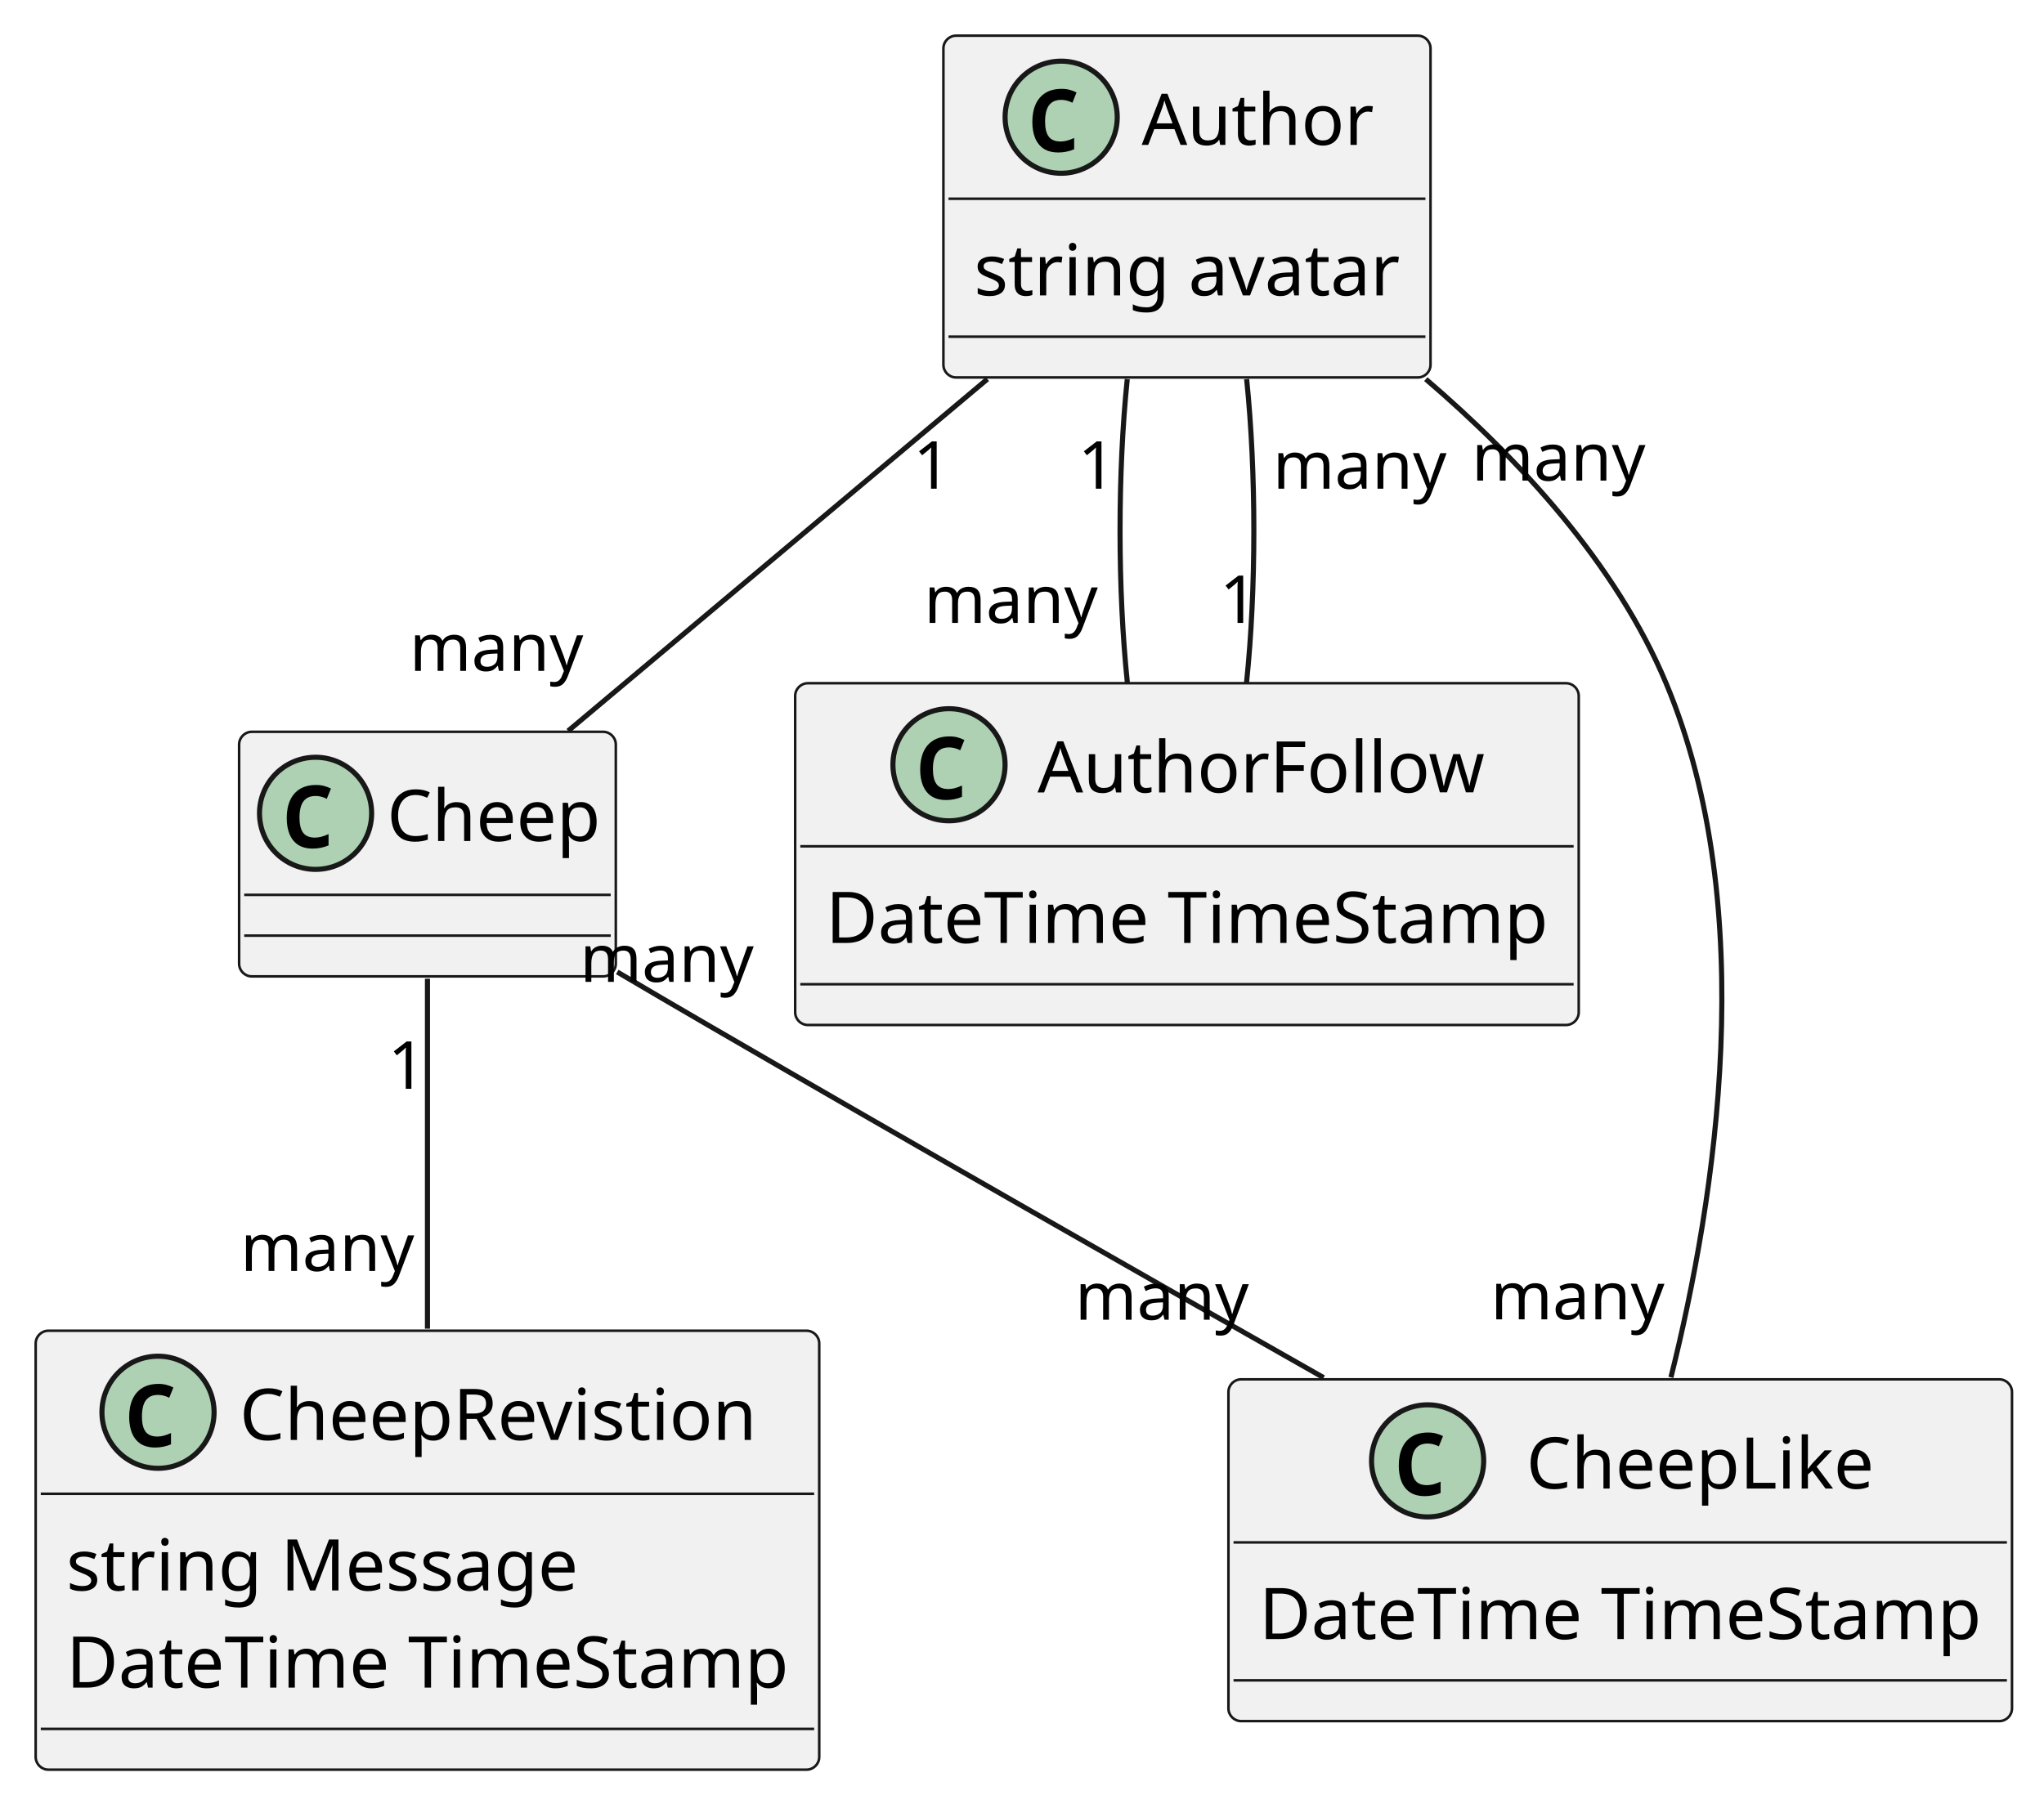
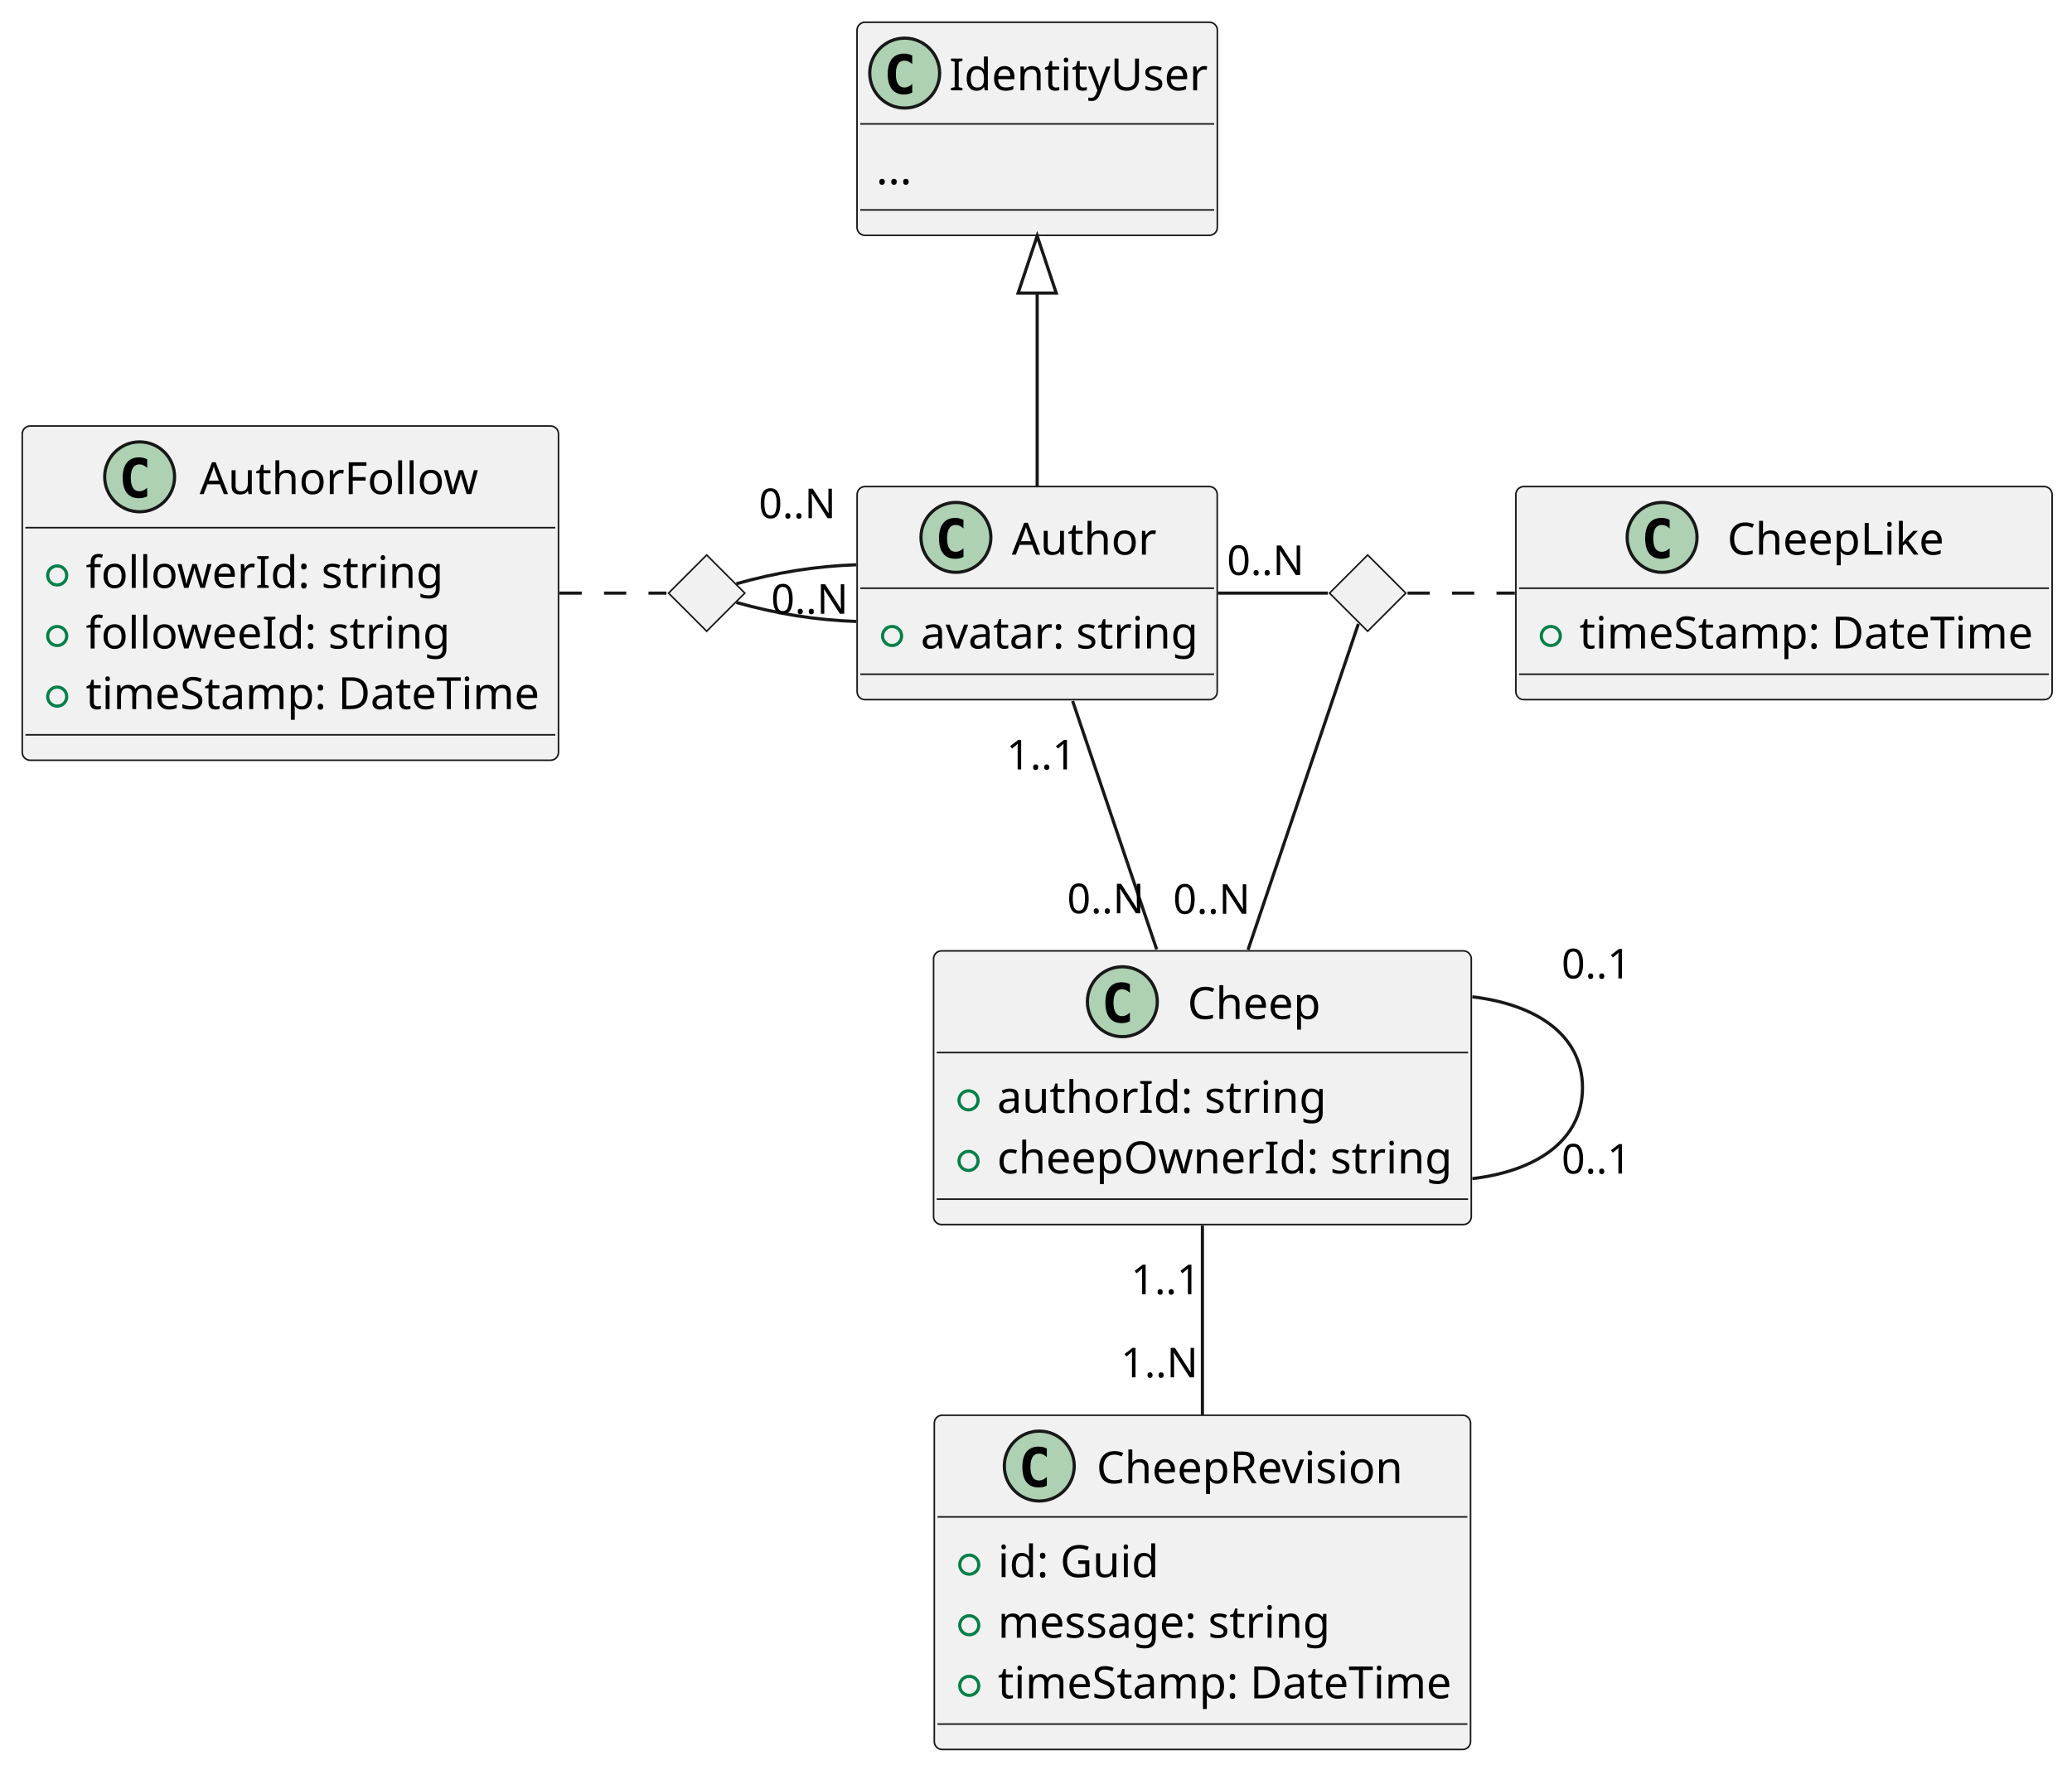
- <svg xmlns="http://www.w3.org/2000/svg" contentStyleType="text/css" height="354px" preserveAspectRatio="none" style="width:401px;height:354px;background:#FFFFFF;" version="1.1" viewBox="0 0 401 354" width="401px" zoomAndPan="magnify">
+ <svg xmlns="http://www.w3.org/2000/svg" contentStyleType="text/css" height="557px" preserveAspectRatio="none" style="width:652px;height:557px;background:#FFFFFF;" version="1.1" viewBox="0 0 652 557" width="652px" zoomAndPan="magnify">
  <defs />
  <g>
+     <g id="elem_IdentityUser">
+       <rect codeLine="1" fill="#F1F1F1" height="67.068" id="IdentityUser" rx="2.5" ry="2.5" style="stroke:#181818;stroke-width:0.5;" width="113.382" x="269.68" y="7" />
+       <ellipse cx="284.68" cy="23" fill="#ADD1B2" rx="11" ry="11" style="stroke:#181818;stroke-width:1.0;" />
+       <path d="M284.477,29.734 Q281.993,29.734 280.664,28.094 Q279.352,26.422 279.352,23.312 Q279.352,20.188 280.664,18.531 Q281.993,16.875 284.477,16.875 Q285.196,16.875 285.852,17.031 Q286.493,17.188 287.055,17.484 L287.055,20.203 Q286.696,19.859 286.399,19.672 Q286.102,19.469 285.836,19.344 Q285.524,19.203 285.211,19.141 Q284.914,19.078 284.602,19.078 Q283.274,19.078 282.586,20.141 Q281.899,21.234 281.899,23.312 Q281.899,25.406 282.586,26.469 Q283.274,27.547 284.602,27.547 Q285.243,27.547 285.836,27.266 Q286.133,27.141 286.414,26.953 Q286.711,26.75 287.055,26.422 L287.055,29.141 Q286.477,29.438 285.836,29.594 Q285.196,29.734 284.477,29.734 Z " fill="#000000" />
+       <text fill="#000000" font-family="sans-serif" font-size="14" lengthAdjust="spacing" textLength="81.382" x="298.68" y="28.432">IdentityUser</text>
+       <line style="stroke:#181818;stroke-width:0.5;" x1="270.68" x2="382.062" y1="39" y2="39" />
+       <text fill="#000000" font-family="sans-serif" font-size="14" lengthAdjust="spacing" textLength="11.256" x="275.68" y="57.966">...</text>
+       <line style="stroke:#181818;stroke-width:0.5;" x1="270.68" x2="382.062" y1="66.068" y2="66.068" />
+     </g>
    <g id="elem_Author">
-       <rect fill="#F1F1F1" height="67.068" id="Author" rx="2.5" ry="2.5" style="stroke:#181818;stroke-width:0.5;" width="95.566" x="185.08" y="7" />
-       <ellipse cx="208.184" cy="23" fill="#ADD1B2" rx="11" ry="11" style="stroke:#181818;stroke-width:1;" />
-       <path d="M207.653,29.922 Q205.903,29.922 204.763,29.188 Q203.638,28.438 203.075,27.094 Q202.528,25.734 202.528,23.938 Q202.528,21.906 203.184,20.453 Q203.841,19 205.122,18.219 Q206.403,17.438 208.278,17.438 Q209.169,17.438 209.841,17.625 Q210.513,17.797 211.2,18.141 L210.388,20.156 Q209.763,19.844 209.216,19.719 Q208.684,19.594 208.2,19.594 Q207.028,19.594 206.325,20.125 Q205.622,20.656 205.325,21.609 Q205.028,22.562 205.028,23.828 Q205.028,25.844 205.747,26.812 Q206.466,27.766 208.059,27.766 Q208.653,27.766 209.278,27.609 Q209.903,27.453 210.731,27.078 L210.731,29.297 Q209.997,29.609 209.2,29.766 Q208.419,29.922 207.653,29.922 Z " fill="#000000" />
-       <text fill="#000000" font-family="sans-serif" font-size="14" lengthAdjust="spacing" textLength="45.556" x="223.985" y="28.432">Author</text>
-       <line style="stroke:#181818;stroke-width:0.5;" x1="186.08" x2="279.646" y1="39" y2="39" />
-       <text fill="#000000" font-family="sans-serif" font-size="14" lengthAdjust="spacing" textLength="83.566" x="191.08" y="57.966">string avatar</text>
-       <line style="stroke:#181818;stroke-width:0.5;" x1="186.08" x2="279.646" y1="66.068" y2="66.068" />
+       <rect codeLine="5" fill="#F1F1F1" height="67.068" id="Author" rx="2.5" ry="2.5" style="stroke:#181818;stroke-width:0.5;" width="113.318" x="269.71" y="153.13" />
+       <ellipse cx="300.803" cy="169.13" fill="#ADD1B2" rx="11" ry="11" style="stroke:#181818;stroke-width:1.0;" />
+       <path d="M300.6,175.864 Q298.115,175.864 296.787,174.224 Q295.475,172.552 295.475,169.442 Q295.475,166.317 296.787,164.661 Q298.115,163.005 300.6,163.005 Q301.318,163.005 301.975,163.161 Q302.615,163.317 303.178,163.614 L303.178,166.333 Q302.818,165.989 302.522,165.802 Q302.225,165.599 301.959,165.474 Q301.647,165.333 301.334,165.271 Q301.037,165.208 300.725,165.208 Q299.397,165.208 298.709,166.271 Q298.022,167.364 298.022,169.442 Q298.022,171.536 298.709,172.599 Q299.397,173.677 300.725,173.677 Q301.365,173.677 301.959,173.396 Q302.256,173.271 302.537,173.083 Q302.834,172.88 303.178,172.552 L303.178,175.271 Q302.6,175.567 301.959,175.724 Q301.318,175.864 300.6,175.864 Z " fill="#000000" />
+       <text fill="#000000" font-family="sans-serif" font-size="14" lengthAdjust="spacing" textLength="45.556" x="318.379" y="174.562">Author</text>
+       <line style="stroke:#181818;stroke-width:0.5;" x1="270.71" x2="382.028" y1="185.13" y2="185.13" />
+       <ellipse cx="280.71" cy="200.164" fill="none" rx="3" ry="3" style="stroke:#038048;stroke-width:1.0;" />
+       <text fill="#000000" font-family="sans-serif" font-size="14" lengthAdjust="spacing" textLength="87.318" x="289.71" y="204.096">avatar: string</text>
+       <line style="stroke:#181818;stroke-width:0.5;" x1="270.71" x2="382.028" y1="212.198" y2="212.198" />
+     </g>
+     <g id="elem_AuthorFollow">
+       <rect codeLine="9" fill="#F1F1F1" height="105.204" id="AuthorFollow" rx="2.5" ry="2.5" style="stroke:#181818;stroke-width:0.5;" width="168.744" x="7" y="134.07" />
+       <ellipse cx="43.939" cy="150.07" fill="#ADD1B2" rx="11" ry="11" style="stroke:#181818;stroke-width:1.0;" />
+       <path d="M43.736,156.804 Q41.252,156.804 39.924,155.164 Q38.611,153.492 38.611,150.382 Q38.611,147.257 39.924,145.601 Q41.252,143.945 43.736,143.945 Q44.455,143.945 45.111,144.101 Q45.752,144.257 46.314,144.554 L46.314,147.273 Q45.955,146.929 45.658,146.742 Q45.361,146.539 45.096,146.414 Q44.783,146.273 44.471,146.211 Q44.174,146.148 43.861,146.148 Q42.533,146.148 41.846,147.211 Q41.158,148.304 41.158,150.382 Q41.158,152.476 41.846,153.539 Q42.533,154.617 43.861,154.617 Q44.502,154.617 45.096,154.336 Q45.392,154.211 45.674,154.023 Q45.971,153.82 46.314,153.492 L46.314,156.211 Q45.736,156.507 45.096,156.664 Q44.455,156.804 43.736,156.804 Z " fill="#000000" />
+       <text fill="#000000" font-family="sans-serif" font-size="14" lengthAdjust="spacing" textLength="87.99" x="62.815" y="155.502">AuthorFollow</text>
+       <line style="stroke:#181818;stroke-width:0.5;" x1="8" x2="174.744" y1="166.07" y2="166.07" />
+       <ellipse cx="18" cy="181.104" fill="none" rx="3" ry="3" style="stroke:#038048;stroke-width:1.0;" />
+       <text fill="#000000" font-family="sans-serif" font-size="14" lengthAdjust="spacing" textLength="112.826" x="27" y="185.036">followerId: string</text>
+       <ellipse cx="18" cy="200.172" fill="none" rx="3" ry="3" style="stroke:#038048;stroke-width:1.0;" />
+       <text fill="#000000" font-family="sans-serif" font-size="14" lengthAdjust="spacing" textLength="114.94" x="27" y="204.104">followeeId: string</text>
+       <ellipse cx="18" cy="219.24" fill="none" rx="3" ry="3" style="stroke:#038048;stroke-width:1.0;" />
+       <text fill="#000000" font-family="sans-serif" font-size="14" lengthAdjust="spacing" textLength="142.744" x="27" y="223.172">timeStamp: DateTime</text>
+       <line style="stroke:#181818;stroke-width:0.5;" x1="8" x2="174.744" y1="231.274" y2="231.274" />
    </g>
    <g id="elem_Cheep">
-       <rect fill="#F1F1F1" height="48" id="Cheep" rx="2.5" ry="2.5" style="stroke:#181818;stroke-width:0.5;" width="73.902" x="46.91" y="143.6" />
-       <ellipse cx="61.91" cy="159.6" fill="#ADD1B2" rx="11" ry="11" style="stroke:#181818;stroke-width:1;" />
-       <path d="M61.379,166.522 Q59.629,166.522 58.488,165.787 Q57.363,165.037 56.801,163.694 Q56.254,162.334 56.254,160.537 Q56.254,158.506 56.91,157.053 Q57.566,155.6 58.847,154.819 Q60.129,154.037 62.004,154.037 Q62.894,154.037 63.566,154.225 Q64.238,154.397 64.926,154.741 L64.113,156.756 Q63.488,156.444 62.941,156.319 Q62.41,156.194 61.926,156.194 Q60.754,156.194 60.051,156.725 Q59.347,157.256 59.051,158.209 Q58.754,159.162 58.754,160.428 Q58.754,162.444 59.472,163.412 Q60.191,164.366 61.785,164.366 Q62.379,164.366 63.004,164.209 Q63.629,164.053 64.457,163.678 L64.457,165.897 Q63.722,166.209 62.926,166.366 Q62.144,166.522 61.379,166.522 Z " fill="#000000" />
-       <text fill="#000000" font-family="sans-serif" font-size="14" lengthAdjust="spacing" textLength="41.902" x="75.91" y="165.032">Cheep</text>
-       <line style="stroke:#181818;stroke-width:0.5;" x1="47.91" x2="119.812" y1="175.6" y2="175.6" />
-       <line style="stroke:#181818;stroke-width:0.5;" x1="47.91" x2="119.812" y1="183.6" y2="183.6" />
-     </g>
-     <g id="elem_AuthorFollow">
-       <rect fill="#F1F1F1" height="67.068" id="AuthorFollow" rx="2.5" ry="2.5" style="stroke:#181818;stroke-width:0.5;" width="153.721" x="156" y="134.07" />
-       <ellipse cx="186.179" cy="150.07" fill="#ADD1B2" rx="11" ry="11" style="stroke:#181818;stroke-width:1;" />
-       <path d="M185.648,156.992 Q183.898,156.992 182.757,156.257 Q181.632,155.507 181.07,154.164 Q180.523,152.804 180.523,151.007 Q180.523,148.976 181.179,147.523 Q181.836,146.07 183.117,145.289 Q184.398,144.507 186.273,144.507 Q187.164,144.507 187.836,144.695 Q188.507,144.867 189.195,145.211 L188.382,147.226 Q187.757,146.914 187.211,146.789 Q186.679,146.664 186.195,146.664 Q185.023,146.664 184.32,147.195 Q183.617,147.726 183.32,148.679 Q183.023,149.632 183.023,150.898 Q183.023,152.914 183.742,153.882 Q184.461,154.836 186.054,154.836 Q186.648,154.836 187.273,154.679 Q187.898,154.523 188.726,154.148 L188.726,156.367 Q187.992,156.679 187.195,156.836 Q186.414,156.992 185.648,156.992 Z " fill="#000000" />
-       <text fill="#000000" font-family="sans-serif" font-size="14" lengthAdjust="spacing" textLength="87.99" x="203.553" y="155.502">AuthorFollow</text>
-       <line style="stroke:#181818;stroke-width:0.5;" x1="157" x2="308.721" y1="166.07" y2="166.07" />
-       <text fill="#000000" font-family="sans-serif" font-size="14" lengthAdjust="spacing" textLength="141.721" x="162" y="185.036">DateTime TimeStamp</text>
-       <line style="stroke:#181818;stroke-width:0.5;" x1="157" x2="308.721" y1="193.138" y2="193.138" />
-     </g>
-     <g id="elem_CheepRevistion">
-       <rect fill="#F1F1F1" height="86.136" id="CheepRevistion" rx="2.5" ry="2.5" style="stroke:#181818;stroke-width:0.5;" width="153.721" x="7" y="261.13" />
-       <ellipse cx="30.999" cy="277.13" fill="#ADD1B2" rx="11" ry="11" style="stroke:#181818;stroke-width:1;" />
-       <path d="M30.468,284.052 Q28.718,284.052 27.577,283.317 Q26.452,282.567 25.89,281.224 Q25.343,279.864 25.343,278.067 Q25.343,276.036 25.999,274.583 Q26.655,273.13 27.936,272.349 Q29.218,271.567 31.093,271.567 Q31.983,271.567 32.655,271.755 Q33.327,271.927 34.015,272.271 L33.202,274.286 Q32.577,273.974 32.03,273.849 Q31.499,273.724 31.015,273.724 Q29.843,273.724 29.14,274.255 Q28.436,274.786 28.14,275.739 Q27.843,276.692 27.843,277.958 Q27.843,279.974 28.561,280.942 Q29.28,281.896 30.874,281.896 Q31.468,281.896 32.093,281.739 Q32.718,281.583 33.546,281.208 L33.546,283.427 Q32.812,283.739 32.015,283.896 Q31.233,284.052 30.468,284.052 Z " fill="#000000" />
-       <text fill="#000000" font-family="sans-serif" font-size="14" lengthAdjust="spacing" textLength="101.724" x="46.999" y="282.562">CheepRevistion</text>
-       <line style="stroke:#181818;stroke-width:0.5;" x1="8" x2="159.721" y1="293.13" y2="293.13" />
-       <text fill="#000000" font-family="sans-serif" font-size="14" lengthAdjust="spacing" textLength="100.422" x="13" y="312.096">string Message</text>
-       <text fill="#000000" font-family="sans-serif" font-size="14" lengthAdjust="spacing" textLength="141.721" x="13" y="331.164">DateTime TimeStamp</text>
-       <line style="stroke:#181818;stroke-width:0.5;" x1="8" x2="159.721" y1="339.266" y2="339.266" />
+       <rect codeLine="15" fill="#F1F1F1" height="86.136" id="Cheep" rx="2.5" ry="2.5" style="stroke:#181818;stroke-width:0.5;" width="169.205" x="293.77" y="299.27" />
+       <ellipse cx="353.172" cy="315.27" fill="#ADD1B2" rx="11" ry="11" style="stroke:#181818;stroke-width:1.0;" />
+       <path d="M352.969,322.004 Q350.484,322.004 349.156,320.364 Q347.844,318.692 347.844,315.582 Q347.844,312.457 349.156,310.801 Q350.484,309.145 352.969,309.145 Q353.687,309.145 354.344,309.301 Q354.984,309.457 355.547,309.754 L355.547,312.473 Q355.187,312.129 354.891,311.942 Q354.594,311.739 354.328,311.614 Q354.016,311.473 353.703,311.411 Q353.406,311.348 353.094,311.348 Q351.766,311.348 351.078,312.411 Q350.391,313.504 350.391,315.582 Q350.391,317.676 351.078,318.739 Q351.766,319.817 353.094,319.817 Q353.734,319.817 354.328,319.536 Q354.625,319.411 354.906,319.223 Q355.203,319.02 355.547,318.692 L355.547,321.411 Q354.969,321.707 354.328,321.864 Q353.687,322.004 352.969,322.004 Z " fill="#000000" />
+       <text fill="#000000" font-family="sans-serif" font-size="14" lengthAdjust="spacing" textLength="41.902" x="373.672" y="320.702">Cheep</text>
+       <line style="stroke:#181818;stroke-width:0.5;" x1="294.77" x2="461.975" y1="331.27" y2="331.27" />
+       <ellipse cx="304.77" cy="346.304" fill="none" rx="3" ry="3" style="stroke:#038048;stroke-width:1.0;" />
+       <text fill="#000000" font-family="sans-serif" font-size="14" lengthAdjust="spacing" textLength="103.628" x="313.77" y="350.236">authorId: string</text>
+       <ellipse cx="304.77" cy="365.372" fill="none" rx="3" ry="3" style="stroke:#038048;stroke-width:1.0;" />
+       <text fill="#000000" font-family="sans-serif" font-size="14" lengthAdjust="spacing" textLength="143.205" x="313.77" y="369.304">cheepOwnerId: string</text>
+       <line style="stroke:#181818;stroke-width:0.5;" x1="294.77" x2="461.975" y1="377.406" y2="377.406" />
    </g>
    <g id="elem_CheepLike">
-       <rect fill="#F1F1F1" height="67.068" id="CheepLike" rx="2.5" ry="2.5" style="stroke:#181818;stroke-width:0.5;" width="153.721" x="241" y="270.67" />
-       <ellipse cx="280.075" cy="286.67" fill="#ADD1B2" rx="11" ry="11" style="stroke:#181818;stroke-width:1;" />
-       <path d="M279.544,293.592 Q277.794,293.592 276.653,292.858 Q275.528,292.108 274.966,290.764 Q274.419,289.404 274.419,287.608 Q274.419,285.576 275.075,284.123 Q275.731,282.67 277.012,281.889 Q278.294,281.108 280.169,281.108 Q281.059,281.108 281.731,281.295 Q282.403,281.467 283.091,281.811 L282.278,283.826 Q281.653,283.514 281.106,283.389 Q280.575,283.264 280.091,283.264 Q278.919,283.264 278.216,283.795 Q277.512,284.326 277.216,285.279 Q276.919,286.233 276.919,287.498 Q276.919,289.514 277.637,290.483 Q278.356,291.436 279.95,291.436 Q280.544,291.436 281.169,291.279 Q281.794,291.123 282.622,290.748 L282.622,292.967 Q281.887,293.279 281.091,293.436 Q280.309,293.592 279.544,293.592 Z " fill="#000000" />
-       <text fill="#000000" font-family="sans-serif" font-size="14" lengthAdjust="spacing" textLength="68.222" x="299.425" y="292.102">CheepLike</text>
-       <line style="stroke:#181818;stroke-width:0.5;" x1="242" x2="393.721" y1="302.67" y2="302.67" />
-       <text fill="#000000" font-family="sans-serif" font-size="14" lengthAdjust="spacing" textLength="141.721" x="247" y="321.636">DateTime TimeStamp</text>
-       <line style="stroke:#181818;stroke-width:0.5;" x1="242" x2="393.721" y1="329.738" y2="329.738" />
+       <rect codeLine="20" fill="#F1F1F1" height="67.068" id="CheepLike" rx="2.5" ry="2.5" style="stroke:#181818;stroke-width:0.5;" width="168.744" x="477" y="153.13" />
+       <ellipse cx="523.011" cy="169.13" fill="#ADD1B2" rx="11" ry="11" style="stroke:#181818;stroke-width:1.0;" />
+       <path d="M522.808,175.864 Q520.323,175.864 518.995,174.224 Q517.683,172.552 517.683,169.442 Q517.683,166.317 518.995,164.661 Q520.323,163.005 522.808,163.005 Q523.527,163.005 524.183,163.161 Q524.823,163.317 525.386,163.614 L525.386,166.333 Q525.027,165.989 524.73,165.802 Q524.433,165.599 524.167,165.474 Q523.855,165.333 523.542,165.271 Q523.245,165.208 522.933,165.208 Q521.605,165.208 520.917,166.271 Q520.23,167.364 520.23,169.442 Q520.23,171.536 520.917,172.599 Q521.605,173.677 522.933,173.677 Q523.573,173.677 524.167,173.396 Q524.464,173.271 524.745,173.083 Q525.042,172.88 525.386,172.552 L525.386,175.271 Q524.808,175.567 524.167,175.724 Q523.527,175.864 522.808,175.864 Z " fill="#000000" />
+       <text fill="#000000" font-family="sans-serif" font-size="14" lengthAdjust="spacing" textLength="68.222" x="543.511" y="174.562">CheepLike</text>
+       <line style="stroke:#181818;stroke-width:0.5;" x1="478" x2="644.744" y1="185.13" y2="185.13" />
+       <ellipse cx="488" cy="200.164" fill="none" rx="3" ry="3" style="stroke:#038048;stroke-width:1.0;" />
+       <text fill="#000000" font-family="sans-serif" font-size="14" lengthAdjust="spacing" textLength="142.744" x="497" y="204.096">timeStamp: DateTime</text>
+       <line style="stroke:#181818;stroke-width:0.5;" x1="478" x2="644.744" y1="212.198" y2="212.198" />
+     </g>
+     <g id="elem_CheepRevision">
+       <rect codeLine="24" fill="#F1F1F1" height="105.204" id="CheepRevision" rx="2.5" ry="2.5" style="stroke:#181818;stroke-width:0.5;" width="168.744" x="294" y="445.41" />
+       <ellipse cx="327.033" cy="461.41" fill="#ADD1B2" rx="11" ry="11" style="stroke:#181818;stroke-width:1.0;" />
+       <path d="M326.83,468.144 Q324.346,468.144 323.018,466.504 Q321.705,464.832 321.705,461.723 Q321.705,458.598 323.018,456.941 Q324.346,455.285 326.83,455.285 Q327.549,455.285 328.205,455.441 Q328.846,455.598 329.408,455.894 L329.408,458.613 Q329.049,458.269 328.752,458.082 Q328.455,457.879 328.19,457.754 Q327.877,457.613 327.565,457.551 Q327.268,457.488 326.955,457.488 Q325.627,457.488 324.94,458.551 Q324.252,459.644 324.252,461.723 Q324.252,463.816 324.94,464.879 Q325.627,465.957 326.955,465.957 Q327.596,465.957 328.19,465.676 Q328.486,465.551 328.768,465.363 Q329.065,465.16 329.408,464.832 L329.408,467.551 Q328.83,467.848 328.19,468.004 Q327.549,468.144 326.83,468.144 Z " fill="#000000" />
+       <text fill="#000000" font-family="sans-serif" font-size="14" lengthAdjust="spacing" textLength="96.67" x="345.041" y="466.842">CheepRevision</text>
+       <line style="stroke:#181818;stroke-width:0.5;" x1="295" x2="461.743" y1="477.41" y2="477.41" />
+       <ellipse cx="305" cy="492.444" fill="none" rx="3" ry="3" style="stroke:#038048;stroke-width:1.0;" />
+       <text fill="#000000" font-family="sans-serif" font-size="14" lengthAdjust="spacing" textLength="50.68" x="314" y="496.376">id: Guid</text>
+       <ellipse cx="305" cy="511.512" fill="none" rx="3" ry="3" style="stroke:#038048;stroke-width:1.0;" />
+       <text fill="#000000" font-family="sans-serif" font-size="14" lengthAdjust="spacing" textLength="104.566" x="314" y="515.444">message: string</text>
+       <ellipse cx="305" cy="530.58" fill="none" rx="3" ry="3" style="stroke:#038048;stroke-width:1.0;" />
+       <text fill="#000000" font-family="sans-serif" font-size="14" lengthAdjust="spacing" textLength="142.744" x="314" y="534.512">timeStamp: DateTime</text>
+       <line style="stroke:#181818;stroke-width:0.5;" x1="295" x2="461.743" y1="542.614" y2="542.614" />
+     </g>
+     <polygon fill="#F1F1F1" points="222.37,174.67,234.37,186.67,222.37,198.67,210.37,186.67,222.37,174.67" style="stroke:#181818;stroke-width:0.5;" />
+     <polygon fill="#F1F1F1" points="430.37,174.67,442.37,186.67,430.37,198.67,418.37,186.67,430.37,174.67" style="stroke:#181818;stroke-width:0.5;" />
+     <g id="link_IdentityUser_Author">
+       <path codeLine="30" d="M326.37,92.24 C326.37,115.83 326.37,129.53 326.37,153.09 " fill="none" id="IdentityUser-backto-Author" style="stroke:#181818;stroke-width:1.0;" />
+       <polygon fill="none" points="326.37,74.24,320.37,92.24,332.37,92.24,326.37,74.24" style="stroke:#181818;stroke-width:1.0;" />
    </g>
    <g id="link_Author_Cheep">
-       <path codeLine="1" d="M193.71,74.39 C167.85,96.1 134.58,124.03 111.46,143.43 " fill="none" id="Author-Cheep" style="stroke:#181818;stroke-width:1;" />
-       <text fill="#000000" font-family="sans-serif" font-size="13" lengthAdjust="spacing" textLength="7.436" x="179.151" y="95.895">1</text>
-       <text fill="#000000" font-family="sans-serif" font-size="13" lengthAdjust="spacing" textLength="34.112" x="80.324" y="131.642">many</text>
+       <path codeLine="32" d="M337.53,220.63 C345.26,243.48 355.62,274.1 363.97,298.78 " fill="none" id="Author-Cheep" style="stroke:#181818;stroke-width:1.0;" />
+       <text fill="#000000" font-family="sans-serif" font-size="13" lengthAdjust="spacing" textLength="21.84" x="316.723" y="242.154">1..1</text>
+       <text fill="#000000" font-family="sans-serif" font-size="13" lengthAdjust="spacing" textLength="24.284" x="335.785" y="287.437">0..N</text>
    </g>
-     <g id="link_Author_AuthorFollow">
-       <path codeLine="2" d="M221.15,74.39 C219.26,92.78 219.26,115.61 221.17,133.96 " fill="none" id="Author-AuthorFollow" style="stroke:#181818;stroke-width:1;" />
-       <text fill="#000000" font-family="sans-serif" font-size="13" lengthAdjust="spacing" textLength="7.436" x="211.479" y="95.895">1</text>
-       <text fill="#000000" font-family="sans-serif" font-size="13" lengthAdjust="spacing" textLength="34.112" x="181.264" y="122.238">many</text>
+     <g id="link_AuthorFollow_follows">
+       <path codeLine="35" d="M176.06,186.67 C187.28,186.67 198.49,186.67 209.71,186.67 " fill="none" id="AuthorFollow-follows" style="stroke:#181818;stroke-width:1.0;stroke-dasharray:7.0,7.0;" />
    </g>
-     <g id="link_AuthorFollow_Author">
-       <path codeLine="3" d="M244.55,133.96 C246.46,115.61 246.46,92.78 244.57,74.39 " fill="none" id="AuthorFollow-Author" style="stroke:#181818;stroke-width:1;" />
-       <text fill="#000000" font-family="sans-serif" font-size="13" lengthAdjust="spacing" textLength="7.436" x="239.284" y="122.238">1</text>
-       <text fill="#000000" font-family="sans-serif" font-size="13" lengthAdjust="spacing" textLength="34.112" x="249.693" y="95.895">many</text>
+     <g id="link_follows_Author">
+       <path codeLine="36" d="M231.72,189.61 C244.29,193.18 256.86,195.17 269.43,195.59 " fill="none" id="follows-Author" style="stroke:#181818;stroke-width:1.0;" />
+       <text fill="#000000" font-family="sans-serif" font-size="13" lengthAdjust="spacing" textLength="24.284" x="242.634" y="193.162">0..N</text>
    </g>
-     <g id="link_Cheep_CheepRevistion">
-       <path codeLine="5" d="M83.86,192.05 C83.86,210.95 83.86,238.03 83.86,260.73 " fill="none" id="Cheep-CheepRevistion" style="stroke:#181818;stroke-width:1;" />
-       <text fill="#000000" font-family="sans-serif" font-size="13" lengthAdjust="spacing" textLength="7.436" x="76.101" y="213.648">1</text>
-       <text fill="#000000" font-family="sans-serif" font-size="13" lengthAdjust="spacing" textLength="34.112" x="47.159" y="249.401">many</text>
+     <g id="link_follows_Author">
+       <path codeLine="37" d="M231.72,183.72 C244.29,180.16 256.86,178.16 269.43,177.75 " fill="none" id="follows-Author-1" style="stroke:#181818;stroke-width:1.0;" />
+       <text fill="#000000" font-family="sans-serif" font-size="13" lengthAdjust="spacing" textLength="24.284" x="238.748" y="163.078">0..N</text>
    </g>
-     <g id="link_Cheep_CheepLike">
-       <path codeLine="6" d="M121.09,190.73 C127.03,194.23 133.1,197.79 138.86,201.13 C179.08,224.49 224.61,250.45 259.68,270.34 " fill="none" id="Cheep-CheepLike" style="stroke:#181818;stroke-width:1;" />
-       <text fill="#000000" font-family="sans-serif" font-size="13" lengthAdjust="spacing" textLength="34.112" x="113.757" y="192.671">many</text>
-       <text fill="#000000" font-family="sans-serif" font-size="13" lengthAdjust="spacing" textLength="34.112" x="210.89" y="258.966">many</text>
+     <g id="link_Cheep_CheepRevision">
+       <path codeLine="39" d="M378.37,385.74 C378.37,404.13 378.37,425.83 378.37,445.17 " fill="none" id="Cheep-CheepRevision" style="stroke:#181818;stroke-width:1.0;" />
+       <text fill="#000000" font-family="sans-serif" font-size="13" lengthAdjust="spacing" textLength="21.84" x="355.889" y="407.312">1..1</text>
+       <text fill="#000000" font-family="sans-serif" font-size="13" lengthAdjust="spacing" textLength="24.284" x="352.702" y="433.49">1..N</text>
    </g>
-     <g id="link_CheepLike_Author">
-       <path codeLine="7" d="M327.81,270.28 C336.61,235.1 345.43,178.41 326.86,134.07 C317.04,110.62 298.06,90.11 279.72,74.4 " fill="none" id="CheepLike-Author" style="stroke:#181818;stroke-width:1;" />
-       <text fill="#000000" font-family="sans-serif" font-size="13" lengthAdjust="spacing" textLength="34.112" x="292.433" y="258.894">many</text>
-       <text fill="#000000" font-family="sans-serif" font-size="13" lengthAdjust="spacing" textLength="34.112" x="288.708" y="94.304">many</text>
+     <g id="link_Cheep_Cheep">
+       <path codeLine="40" d="M463.3,313.73 C483.25,316.08 497.97,325.62 497.97,342.34 C497.97,359.06 483.25,368.6 463.3,370.95 " fill="none" id="Cheep-Cheep" style="stroke:#181818;stroke-width:1.0;" />
+       <text fill="#000000" font-family="sans-serif" font-size="13" lengthAdjust="spacing" textLength="21.84" x="491.363" y="307.928">0..1</text>
+       <text fill="#000000" font-family="sans-serif" font-size="13" lengthAdjust="spacing" textLength="21.84" x="491.363" y="369.35">0..1</text>
+     </g>
+     <g id="link_likes_CheepLike">
+       <path codeLine="43" d="M442.91,186.67 C454.17,186.67 465.43,186.67 476.69,186.67 " fill="none" id="likes-CheepLike" style="stroke:#181818;stroke-width:1.0;stroke-dasharray:7.0,7.0;" />
+     </g>
+     <g id="link_Author_likes">
+       <path codeLine="44" d="M383.25,186.67 C394.78,186.67 406.32,186.67 417.85,186.67 " fill="none" id="Author-likes" style="stroke:#181818;stroke-width:1.0;" />
+       <text fill="#000000" font-family="sans-serif" font-size="13" lengthAdjust="spacing" textLength="24.284" x="386.079" y="180.97">0..N</text>
+     </g>
+     <g id="link_likes_Cheep">
+       <path codeLine="45" d="M427.43,196.37 C420.87,215.74 404.72,263.47 392.73,298.91 " fill="none" id="likes-Cheep" style="stroke:#181818;stroke-width:1.0;" />
+       <text fill="#000000" font-family="sans-serif" font-size="13" lengthAdjust="spacing" textLength="24.284" x="369.128" y="287.587">0..N</text>
    </g>
  </g>
</svg>
